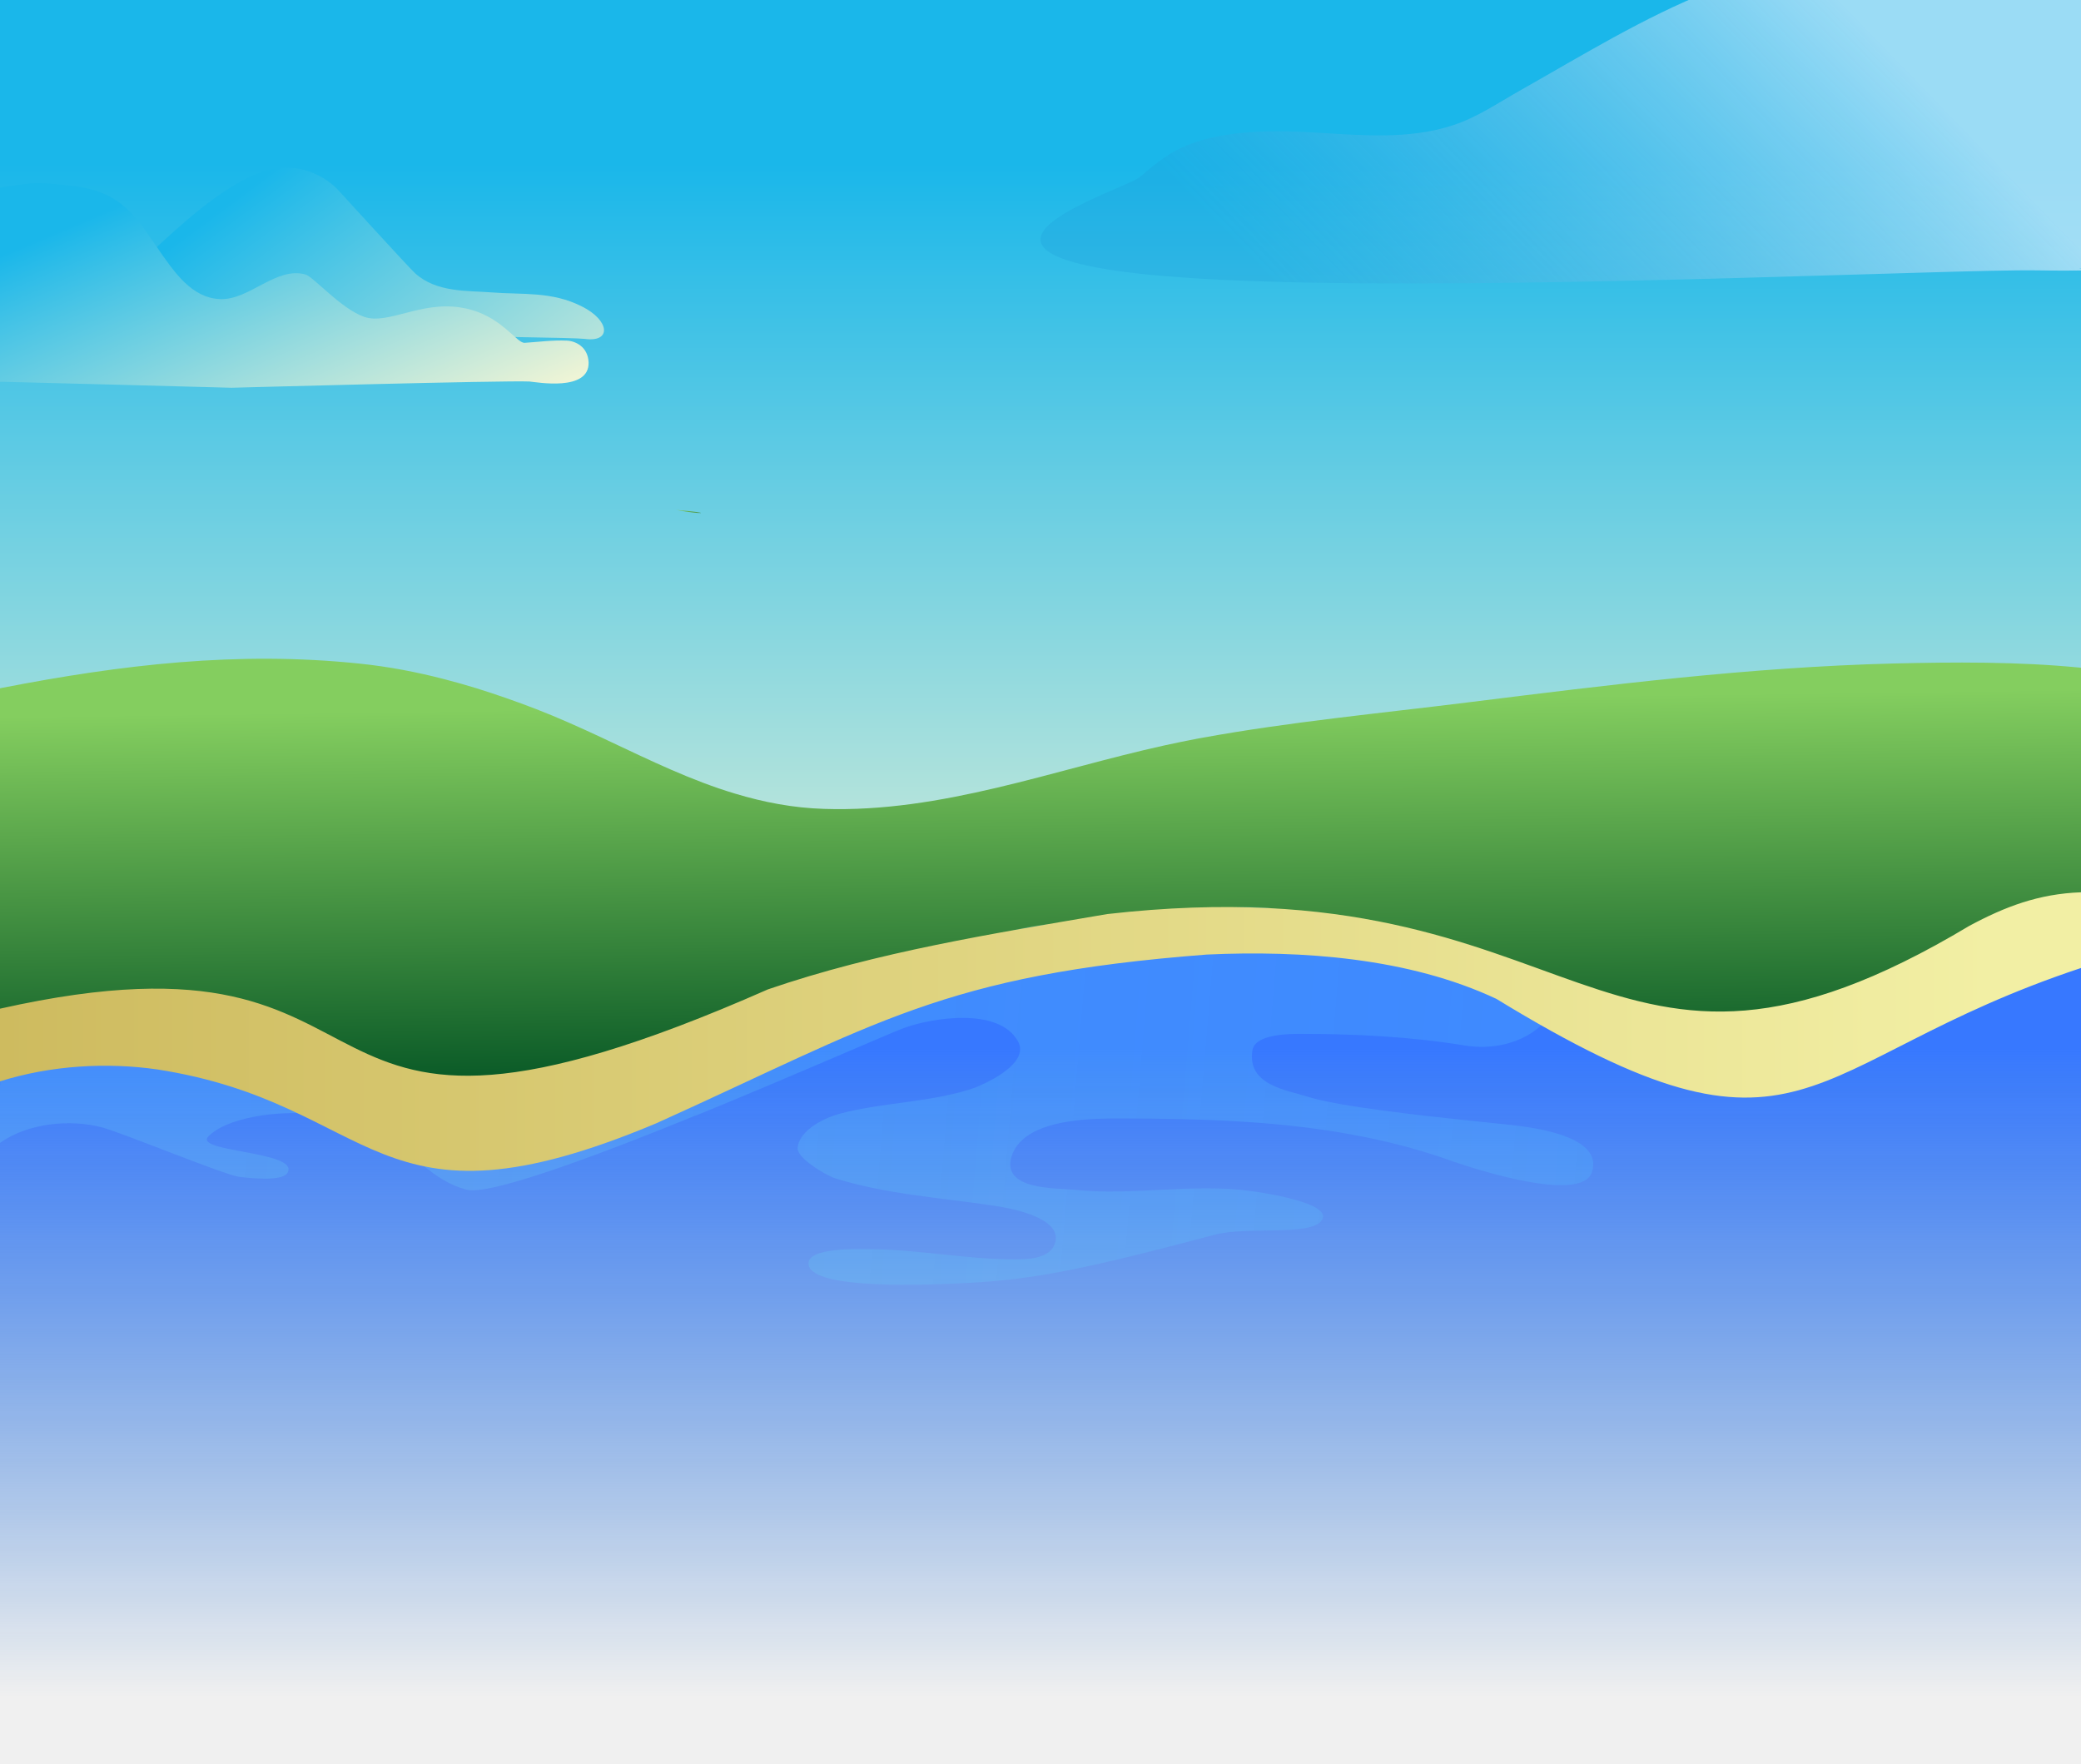
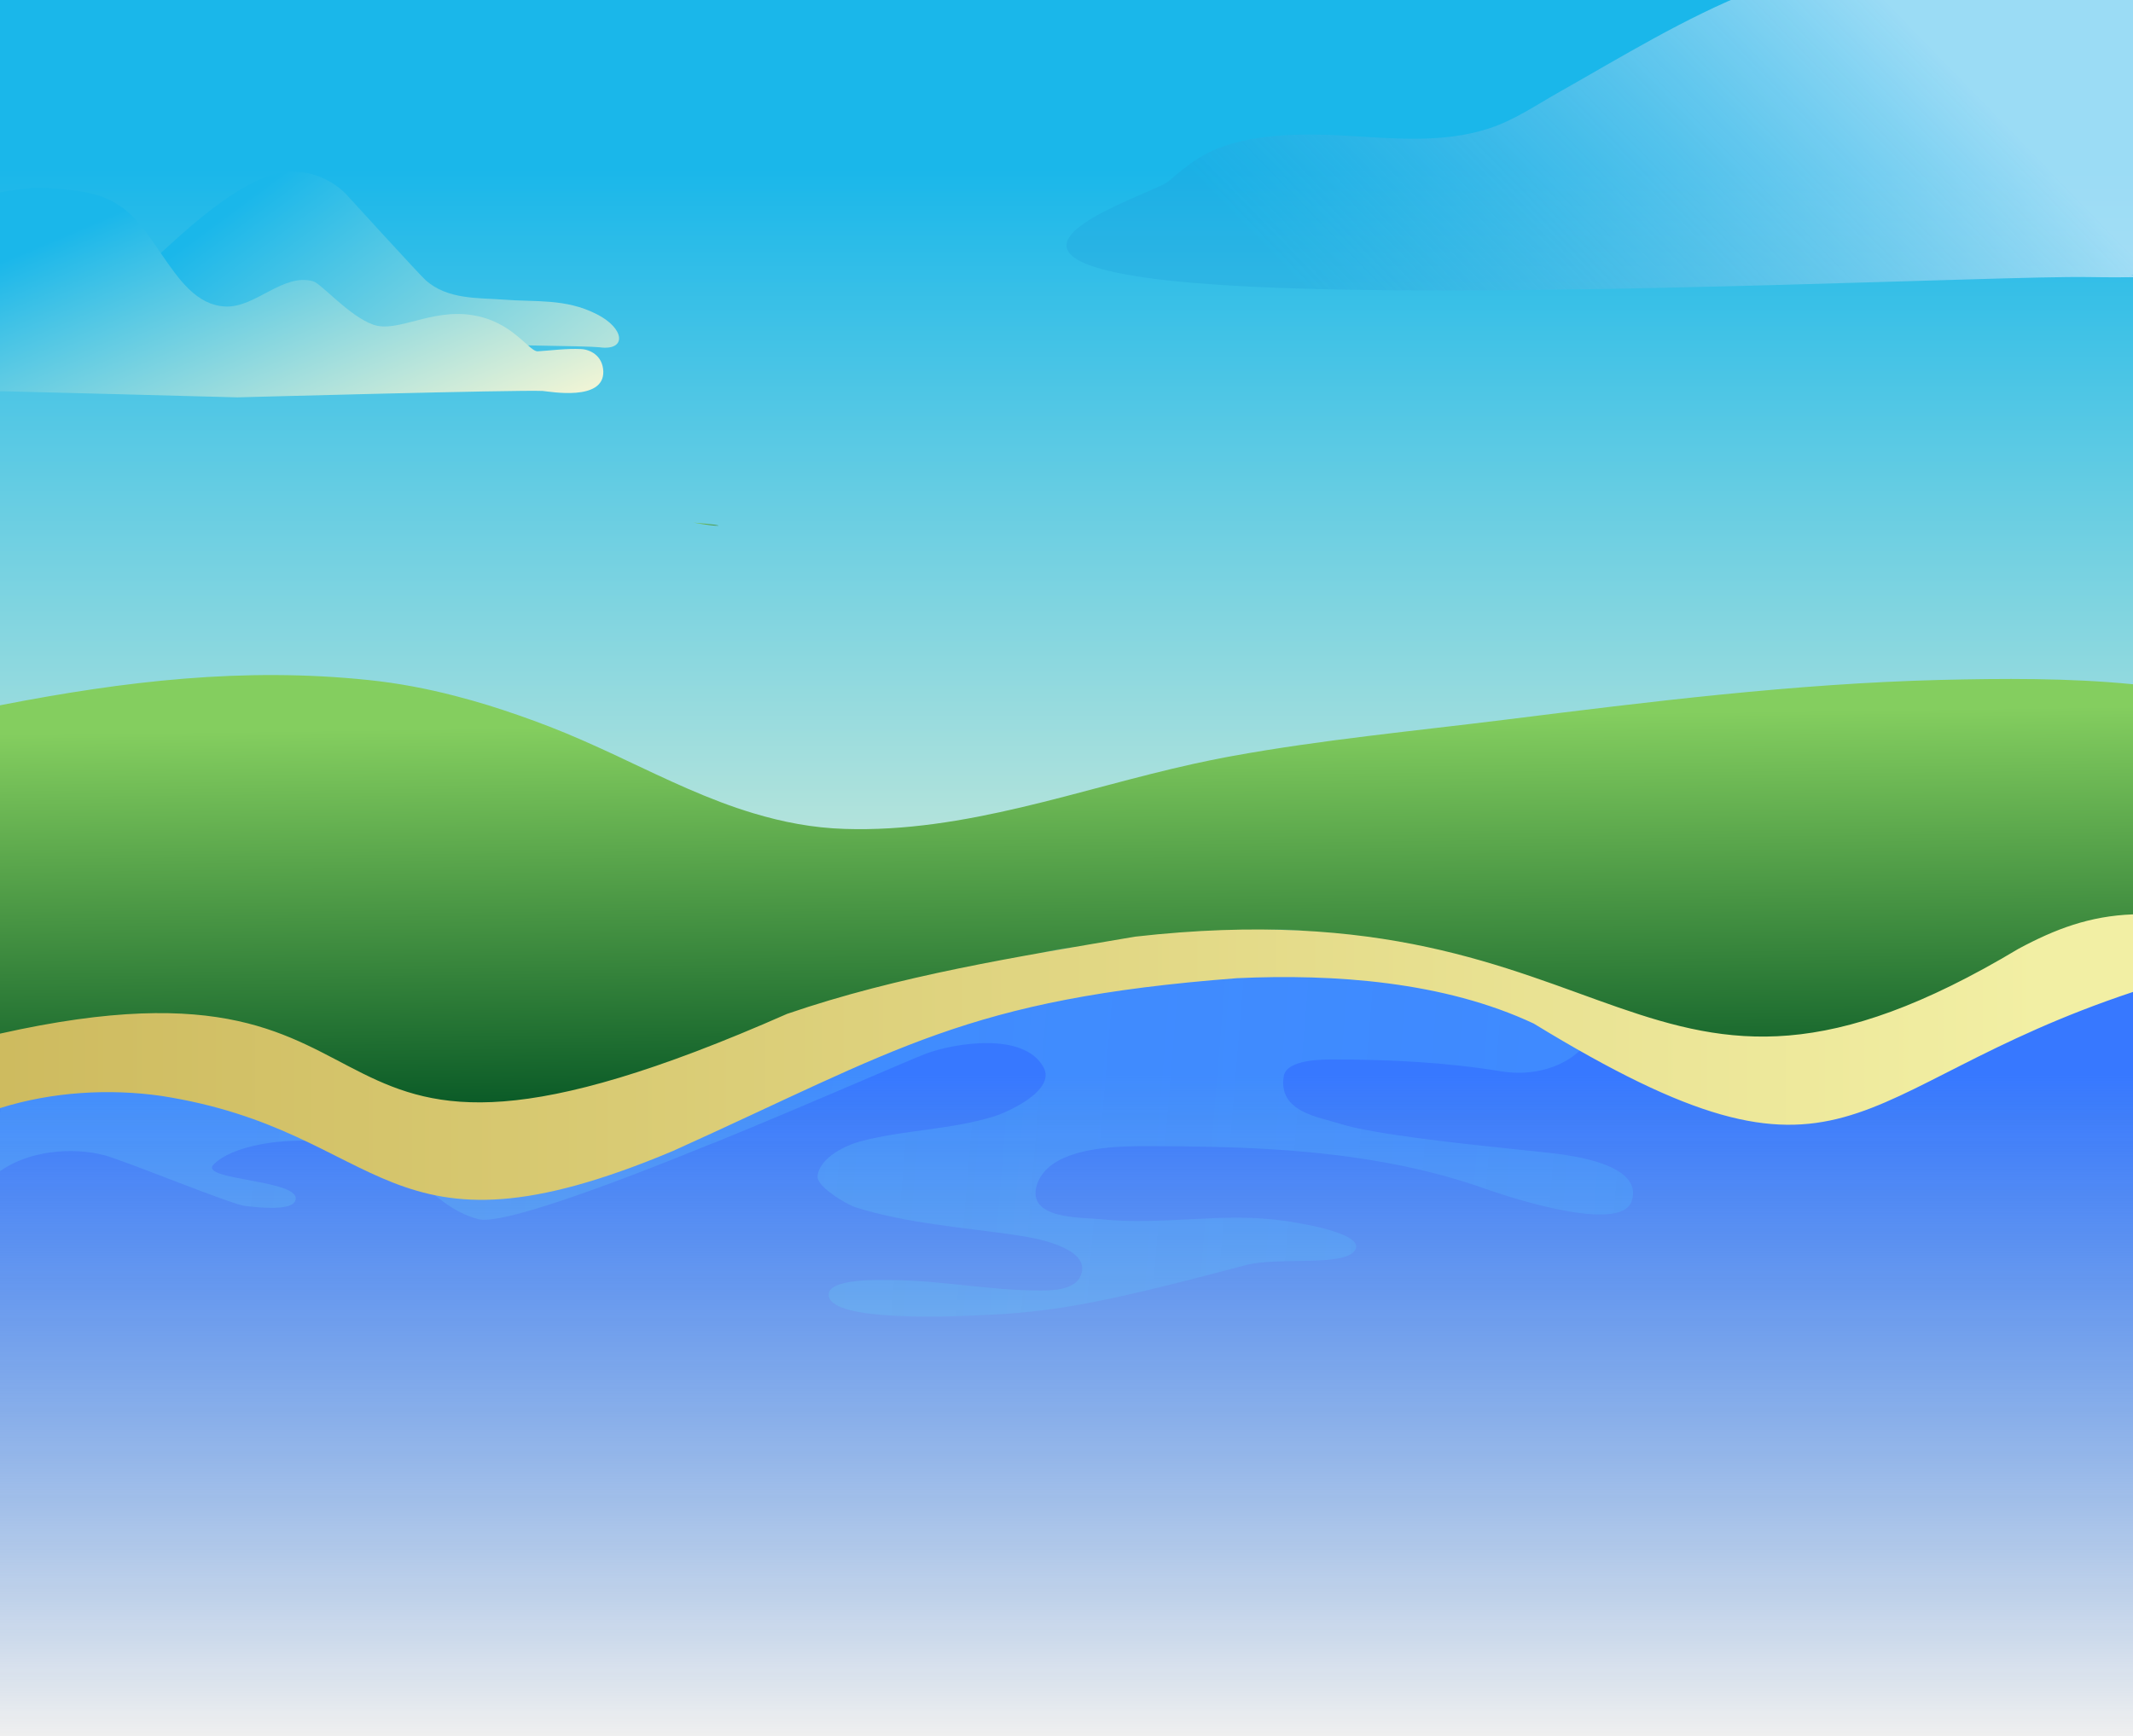
- <svg xmlns="http://www.w3.org/2000/svg" width="360" height="305" viewBox="0 0 360 305" fill="none">
-   <g clip-path="url(#clip0_85_3403)">
-     <path d="M360 -29H0V190H360V-29Z" fill="url(#paint0_linear_85_3403)" />
-     <path d="M101.157 58.621C100.291 58.513 95.824 58.405 89.025 58.297C72.093 58.027 40.829 57.757 15.198 57.649C9.066 57.649 3.233 57.595 -2 57.595V46.85C-0.867 46.958 0.266 47.012 1.4 47.12C3.933 47.336 6.499 47.498 9.099 47.552C14.898 47.606 20.731 46.85 26.197 43.502C26.364 43.394 26.664 43.124 27.097 42.746C29.997 40.154 38.396 32.001 45.462 29.679C53.562 27.033 58.594 32.973 58.594 32.973C58.594 32.973 70.893 46.472 71.826 47.282C75.526 50.63 80.859 50.252 84.959 50.575C90.425 51.008 95.424 50.359 100.657 53.005C105.523 55.435 105.823 59.269 101.157 58.621Z" fill="url(#paint1_linear_85_3403)" />
-     <path d="M101.824 62.7C101.957 67.776 92.858 66.102 91.591 65.994C87.592 65.778 40.063 67.074 40.063 67.074C40.063 67.074 29.83 66.804 19.698 66.534C11.499 66.318 3.333 66.102 0.666 66.048C-0.234 66.048 -1.1 66.048 -1.967 66.048V32.894C0.166 32.355 2.3 32.084 4.499 31.814C6.633 31.544 8.832 31.761 10.966 31.977C15.898 32.462 20.065 33.326 24.031 38.402C25.131 39.806 26.131 41.264 27.097 42.668C30.23 47.257 33.197 51.523 38.063 51.739C43.129 51.955 47.729 46.069 52.828 47.473C54.228 47.851 58.961 53.413 63.027 54.817C67.094 56.221 72.76 52.063 79.726 53.197C84.559 53.953 87.292 56.707 89.025 58.218C89.791 58.92 90.358 59.352 90.825 59.298C93.258 59.136 95.591 58.812 98.057 58.92C99.491 58.974 101.724 59.946 101.824 62.7Z" fill="url(#paint2_linear_85_3403)" />
-     <path d="M362.438 -10.595V46.06C361.527 46.19 360.617 46.319 359.675 46.448L362.438 46.513V46.772C359.172 46.804 355.938 46.837 352.673 46.772C348.655 46.707 341.088 46.901 331.23 47.193C295.124 48.228 228.721 50.622 198.173 47.451C159.304 43.407 194.468 32.859 197.137 30.659C199.334 28.814 201.595 26.873 204.201 25.643C210.982 22.408 220.213 22.505 227.497 22.926C235.409 23.379 243.572 24.188 251.264 21.696C255.471 20.337 259.144 17.813 262.974 15.646C273.806 9.53 284.355 2.994 295.94 -1.6C300.399 -3.347 305.108 -4.383 309.723 -5.612C317.792 -7.78 326.175 -9.463 334.495 -10.369C334.903 -10.401 335.311 -10.466 335.719 -10.498C344.008 -11.275 352.642 -10.983 360.93 -10.725C361.401 -10.66 361.935 -10.627 362.438 -10.595Z" fill="url(#paint3_linear_85_3403)" />
-     <path d="M198.148 170.664C199.115 171.204 198.615 170.772 199.615 172.014L198.148 170.664Z" fill="url(#paint4_linear_85_3403)" />
-     <path d="M360 147.335H0V293.498H360V147.335Z" fill="url(#paint5_linear_85_3403)" />
-     <path d="M116.989 88.213C123.689 88.752 121.555 89.076 116.989 88.213V88.213Z" fill="url(#paint6_linear_85_3403)" />
-     <path d="M360 115.504V163.771C352.033 166.647 325.267 178.314 321.967 178.477C319.567 178.585 317.267 178.694 315.133 178.829C307.6 179.236 299.533 179.996 291.633 181.19C289.8 181.461 288 181.76 286.2 182.112C286.033 182.14 250.5 155.116 189.533 165.616C148.867 172.643 96.6 194.864 94.767 194.891C88.067 194.973 81.4 195.027 74.767 195.027H74.667C72.233 195.027 71.3 191.364 68.6 191.5C68.6 191.5 59.3 185.341 55.3 184.554C50.733 183.659 30.533 179.86 23.9 178.857C19 178.151 2.633 183.523 1.967 183.36C1.333 183.198 0.667 183.062 0 182.954V119.058C0.133 119.031 0.267 119.004 0.4 118.977C20.967 114.989 41.067 112.574 62.267 114.799C67.233 115.314 72.033 116.237 76.767 117.458C78.667 117.946 80.567 118.489 82.433 119.058C85.9 120.144 89.333 121.337 92.7 122.64C96.567 124.132 100.333 125.841 104.133 127.605C104.5 127.795 104.9 127.958 105.267 128.147C112.433 131.512 119.567 135.012 127.2 137.291C132.067 138.756 137.167 139.76 142.6 139.923C162.933 140.574 182.033 133.221 201.467 128.934C203.333 128.527 205.167 128.147 207.033 127.795C207.367 127.74 207.733 127.659 208.067 127.605C223.133 124.864 238.7 123.399 253.933 121.5C278.333 118.461 302.833 115.396 327.533 114.772C337.833 114.527 349.067 114.419 360 115.504Z" fill="url(#paint7_linear_85_3403)" />
-     <path d="M0.033 187.733V186.776C0.7 186.377 1.334 185.978 2 185.619C15.169 178.322 30.206 176.687 44.342 182.31C59.211 188.251 73.981 202.568 90.451 200.933C103.253 199.657 115.255 190.126 126.224 183.067C135.992 176.767 146.128 172.3 156.53 167.953C159.83 166.558 163.198 163.846 166.632 163.168C171.433 162.211 176.3 160.217 181.168 159.898C187.002 159.539 193.07 159.699 198.838 158.901C205.606 157.984 213.474 156.189 220.309 157.146C225.209 157.824 230.11 158.741 235.045 159.818C242.679 161.453 250.281 163.527 257.782 165.8C259.883 166.438 261.983 167.076 264.05 167.754C267.551 168.871 268.984 170.864 268.918 172.978C268.884 173.536 268.751 174.055 268.551 174.613C267.017 178.481 260.883 182.07 253.315 180.834C244.013 179.319 234.511 178.84 225.109 178.84C223.276 178.84 217.175 178.8 216.674 181.632C215.641 187.733 222.676 188.57 226.143 189.687C231.611 191.442 246.513 193.037 255.682 193.994C258.749 194.313 261.15 194.552 262.35 194.712C264.75 195.031 277.519 196.426 275.386 202.767C273.552 208.27 254.715 202.089 250.981 200.773C246.18 199.058 241.312 197.742 236.412 196.746C222.376 193.874 207.906 193.476 193.737 193.476C190.036 193.476 182.001 193.436 177.634 196.546C176.4 197.423 175.467 198.58 175 200.016C173.166 205.918 182.768 205.479 185.735 205.798C195.971 206.915 206.272 204.602 216.474 206.037C218.175 206.276 230.677 208.071 228.677 211.062C226.843 213.893 215.774 212.099 210.173 213.574C187.702 219.556 178.834 221.311 167.632 221.909C160.13 222.308 140.76 223.105 139.893 218.838C139.226 215.648 149.062 216.087 150.195 216.087C158.73 216.087 166.965 217.841 175.467 217.841C177.4 217.841 181.368 217.841 182.401 215.329C184.468 210.384 173.466 208.789 171.866 208.549C162.798 207.194 153.096 206.556 144.294 203.764C143.461 203.485 140.127 201.69 138.66 200.016C138.193 199.457 137.926 198.939 137.993 198.46C138.36 195.31 143.027 193.236 145.161 192.678C152.662 190.684 160.53 190.724 167.899 188.411C169.699 187.853 178.367 184.144 176.1 180.116C172.766 174.135 161.064 176.089 156.33 177.843C153.629 178.84 137.226 186.098 120.323 192.997C120.323 192.997 120.323 192.997 120.29 192.997C120.29 192.997 120.29 192.997 120.256 192.997C111.254 196.666 102.119 200.215 94.818 202.648C87.95 204.96 82.682 206.276 80.749 205.798C78.448 205.2 76.548 204.123 74.814 202.847C72.08 200.853 69.747 198.301 66.646 196.227C62.312 193.356 54.844 192.16 48.176 192.638H48.142C44.308 192.917 40.741 193.715 38.207 195.031C37.407 195.469 36.674 195.948 36.107 196.506C33.106 199.338 51.676 199.058 49.776 202.807C48.909 204.522 42.742 203.724 41.341 203.565C39.074 203.325 21.171 195.948 17.57 194.991C12.136 193.595 4.868 194.233 0 197.703V187.733H0.033Z" fill="url(#paint8_linear_85_3403)" />
-     <path d="M360 154.348V167.443C310.895 183.745 312.729 205.711 258.857 172.779C243.723 165.675 225.188 164.366 208.786 165.118C162.982 168.621 151.481 177.198 113.577 194.286C64.373 214.975 65.573 190.947 27.203 184.989C18.502 183.745 8.834 184.269 0 187.051V174.481C75.707 157.491 43.404 210.588 132.846 171.142C151.714 164.66 171.816 161.485 191.551 158.113C274.792 148.652 276.226 198.771 340.698 160.143C346.865 156.836 352.666 154.61 360 154.348Z" fill="url(#paint9_linear_85_3403)" />
+ <svg xmlns="http://www.w3.org/2000/svg" width="360" height="293" viewBox="0 0 360 293" fill="none">
+   <g clip-path="url(#clip0_652_677)">
+     <path d="M360 -29H0V190H360V-29Z" fill="url(#paint0_linear_652_677)" />
+     <path d="M101.157 58.621C100.291 58.513 95.824 58.405 89.025 58.297C72.093 58.027 40.829 57.757 15.198 57.649C9.066 57.649 3.233 57.595 -2 57.595V46.85C-0.867 46.958 0.266 47.012 1.4 47.12C3.933 47.336 6.499 47.498 9.099 47.552C14.898 47.606 20.731 46.85 26.197 43.502C26.364 43.394 26.664 43.124 27.097 42.746C29.997 40.154 38.396 32.001 45.462 29.679C53.562 27.033 58.594 32.973 58.594 32.973C58.594 32.973 70.893 46.472 71.826 47.282C75.526 50.63 80.859 50.252 84.959 50.575C90.425 51.008 95.424 50.359 100.657 53.005C105.523 55.435 105.823 59.269 101.157 58.621Z" fill="url(#paint1_linear_652_677)" />
+     <path d="M101.824 62.7C101.957 67.776 92.858 66.102 91.591 65.994C87.592 65.778 40.063 67.074 40.063 67.074C40.063 67.074 29.83 66.804 19.698 66.534C11.499 66.318 3.333 66.102 0.666 66.048C-0.234 66.048 -1.1 66.048 -1.967 66.048V32.894C0.166 32.354 2.299 32.084 4.499 31.814C6.632 31.544 8.832 31.761 10.965 31.977C15.898 32.462 20.064 33.326 24.031 38.402C25.131 39.806 26.131 41.264 27.097 42.668C30.23 47.257 33.197 51.523 38.063 51.739C43.129 51.955 47.729 46.069 52.828 47.473C54.228 47.851 58.961 53.413 63.027 54.817C67.094 56.221 72.76 52.063 79.726 53.197C84.558 53.953 87.292 56.707 89.025 58.218C89.791 58.92 90.358 59.352 90.825 59.298C93.258 59.136 95.591 58.812 98.057 58.92C99.49 58.974 101.724 59.946 101.824 62.7Z" fill="url(#paint2_linear_652_677)" />
+     <path d="M362.438 -10.595V46.06C361.527 46.19 360.617 46.319 359.675 46.448L362.438 46.513V46.772C359.172 46.804 355.938 46.837 352.673 46.772C348.655 46.707 341.088 46.901 331.23 47.193C295.124 48.228 228.721 50.622 198.173 47.451C159.304 43.407 194.468 32.859 197.137 30.659C199.334 28.814 201.595 26.873 204.201 25.643C210.982 22.408 220.213 22.505 227.497 22.926C235.409 23.379 243.572 24.188 251.264 21.696C255.471 20.337 259.144 17.813 262.974 15.646C273.806 9.53 284.355 2.994 295.94 -1.6C300.399 -3.347 305.108 -4.383 309.723 -5.612C317.792 -7.78 326.175 -9.463 334.495 -10.369C334.903 -10.401 335.311 -10.466 335.719 -10.498C344.008 -11.275 352.642 -10.983 360.93 -10.725C361.401 -10.66 361.935 -10.627 362.438 -10.595Z" fill="url(#paint3_linear_652_677)" />
+     <path d="M198.148 170.665C199.115 171.205 198.615 170.773 199.615 172.014L198.148 170.665Z" fill="url(#paint4_linear_652_677)" />
+     <path d="M360 147.334H0V293.497H360V147.334Z" fill="url(#paint5_linear_652_677)" />
+     <path d="M116.989 88.212C123.689 88.752 121.556 89.076 116.989 88.212V88.212Z" fill="url(#paint6_linear_652_677)" />
+     <path d="M360 115.504V163.771C352.033 166.647 325.267 178.314 321.967 178.477C319.567 178.585 317.267 178.694 315.133 178.829C307.6 179.236 299.533 179.996 291.633 181.19C289.8 181.461 288 181.76 286.2 182.112C286.033 182.14 250.5 155.116 189.533 165.616C148.867 172.643 96.6 194.864 94.767 194.891C88.067 194.973 81.4 195.027 74.767 195.027H74.667C72.233 195.027 71.3 191.364 68.6 191.5C68.6 191.5 59.3 185.341 55.3 184.554C50.733 183.659 30.533 179.86 23.9 178.857C19 178.151 2.633 183.523 1.967 183.36C1.333 183.198 0.667 183.062 0 182.953V119.058C0.133 119.031 0.267 119.004 0.4 118.977C20.967 114.989 41.067 112.574 62.267 114.799C67.233 115.314 72.033 116.237 76.767 117.458C78.667 117.946 80.567 118.489 82.433 119.058C85.9 120.144 89.333 121.337 92.7 122.64C96.567 124.132 100.333 125.841 104.133 127.605C104.5 127.795 104.9 127.957 105.267 128.147C112.433 131.512 119.567 135.012 127.2 137.291C132.067 138.756 137.167 139.76 142.6 139.923C162.933 140.574 182.033 133.221 201.467 128.934C203.333 128.527 205.167 128.147 207.033 127.795C207.367 127.74 207.733 127.659 208.067 127.605C223.133 124.864 238.7 123.399 253.933 121.5C278.333 118.461 302.833 115.396 327.533 114.771C337.833 114.527 349.067 114.419 360 115.504Z" fill="url(#paint7_linear_652_677)" />
+     <path d="M0.033 187.733V186.776C0.7 186.377 1.334 185.978 2 185.619C15.169 178.322 30.206 176.686 44.342 182.309C59.211 188.251 73.981 202.568 90.451 200.933C103.253 199.656 115.255 190.125 126.224 183.067C135.992 176.766 146.128 172.3 156.53 167.953C159.83 166.557 163.198 163.846 166.632 163.168C171.433 162.211 176.3 160.217 181.168 159.898C187.002 159.539 193.07 159.698 198.838 158.901C205.606 157.984 213.474 156.189 220.309 157.146C225.209 157.824 230.11 158.741 235.045 159.818C242.679 161.453 250.281 163.527 257.782 165.8C259.883 166.438 261.983 167.076 264.05 167.754C267.551 168.87 268.984 170.864 268.918 172.978C268.884 173.536 268.751 174.055 268.551 174.613C267.017 178.481 260.883 182.07 253.315 180.834C244.013 179.318 234.511 178.84 225.109 178.84C223.276 178.84 217.175 178.8 216.674 181.631C215.641 187.733 222.676 188.57 226.143 189.687C231.611 191.441 246.513 193.037 255.682 193.994C258.749 194.313 261.15 194.552 262.35 194.711C264.75 195.031 277.519 196.426 275.386 202.767C273.552 208.27 254.715 202.089 250.981 200.773C246.18 199.058 241.312 197.742 236.412 196.745C222.376 193.874 207.906 193.475 193.737 193.475C190.036 193.475 182.001 193.435 177.634 196.546C176.4 197.423 175.467 198.58 175 200.015C173.166 205.917 182.768 205.479 185.735 205.798C195.971 206.914 206.272 204.601 216.474 206.037C218.175 206.276 230.677 208.071 228.677 211.062C226.843 213.893 215.774 212.098 210.173 213.574C187.702 219.556 178.834 221.31 167.632 221.908C160.13 222.307 140.76 223.105 139.893 218.838C139.226 215.648 149.062 216.086 150.195 216.086C158.73 216.086 166.965 217.841 175.467 217.841C177.4 217.841 181.368 217.841 182.401 215.329C184.468 210.384 173.466 208.789 171.866 208.549C162.798 207.193 153.096 206.555 144.294 203.764C143.461 203.485 140.127 201.69 138.66 200.015C138.193 199.457 137.926 198.939 137.993 198.46C138.36 195.31 143.027 193.236 145.161 192.678C152.662 190.684 160.53 190.724 167.899 188.411C169.699 187.852 178.367 184.144 176.1 180.116C172.766 174.134 161.064 176.088 156.33 177.843C153.629 178.84 137.226 186.098 120.323 192.997C120.323 192.997 120.323 192.997 120.29 192.997C120.29 192.997 120.29 192.997 120.256 192.997C111.254 196.666 102.119 200.215 94.818 202.647C87.95 204.96 82.682 206.276 80.749 205.798C78.448 205.199 76.548 204.123 74.814 202.847C72.08 200.853 69.747 198.301 66.646 196.227C62.312 193.356 54.844 192.159 48.176 192.638H48.142C44.308 192.917 40.741 193.715 38.207 195.031C37.407 195.469 36.674 195.948 36.107 196.506C33.106 199.337 51.676 199.058 49.776 202.807C48.909 204.522 42.742 203.724 41.341 203.564C39.074 203.325 21.171 195.948 17.57 194.991C12.136 193.595 4.868 194.233 0 197.702V187.733H0.033Z" fill="url(#paint8_linear_652_677)" />
+     <path d="M360 154.348V167.442C310.895 183.745 312.729 205.711 258.857 172.778C243.723 165.675 225.188 164.365 208.786 165.118C162.982 168.621 151.481 177.198 113.577 194.286C64.373 214.975 65.573 190.947 27.203 184.989C18.502 183.745 8.834 184.269 0 187.051V174.481C75.707 157.491 43.404 210.588 132.846 171.142C151.714 164.66 171.816 161.485 191.551 158.113C274.792 148.652 276.226 198.771 340.698 160.142C346.865 156.836 352.666 154.61 360 154.348Z" fill="url(#paint9_linear_652_677)" />
  </g>
  <defs>
-     <linearGradient id="paint0_linear_85_3403" x1="180" y1="28.5" x2="180" y2="195.5" gradientUnits="userSpaceOnUse">
+     <linearGradient id="paint0_linear_652_677" x1="180" y1="28.5" x2="180" y2="195.5" gradientUnits="userSpaceOnUse">
      <stop stop-color="#1AB7EA" />
      <stop offset="1" stop-color="#FFF9D4" />
    </linearGradient>
-     <linearGradient id="paint1_linear_85_3403" x1="68.486" y1="118.281" x2="18.413" y2="50.669" gradientUnits="userSpaceOnUse">
+     <linearGradient id="paint1_linear_652_677" x1="68.486" y1="118.281" x2="18.413" y2="50.669" gradientUnits="userSpaceOnUse">
      <stop stop-color="#FFF9D4" />
      <stop offset="1" stop-color="#1AB7EA" />
    </linearGradient>
-     <linearGradient id="paint2_linear_85_3403" x1="54.004" y1="89.571" x2="29.554" y2="31.718" gradientUnits="userSpaceOnUse">
+     <linearGradient id="paint2_linear_652_677" x1="54.004" y1="89.571" x2="29.554" y2="31.718" gradientUnits="userSpaceOnUse">
      <stop stop-color="#FFF9D4" />
      <stop offset="1" stop-color="#1AB7EA" />
    </linearGradient>
-     <linearGradient id="paint3_linear_85_3403" x1="226.249" y1="89.948" x2="346.648" y2="-26.88" gradientUnits="userSpaceOnUse">
+     <linearGradient id="paint3_linear_652_677" x1="226.249" y1="89.948" x2="346.648" y2="-26.88" gradientUnits="userSpaceOnUse">
      <stop offset="0.146" stop-color="#1DA1DC" stop-opacity="0.3" />
      <stop offset="0.767" stop-color="#D5ECFB" stop-opacity="0.69" />
    </linearGradient>
-     <linearGradient id="paint4_linear_85_3403" x1="198.149" y1="171.35" x2="199.622" y2="171.35" gradientUnits="userSpaceOnUse">
+     <linearGradient id="paint4_linear_652_677" x1="198.149" y1="171.35" x2="199.622" y2="171.35" gradientUnits="userSpaceOnUse">
      <stop stop-color="#75F2F4" stop-opacity="0" />
      <stop offset="0.957" stop-color="#4373DC" />
    </linearGradient>
-     <linearGradient id="paint5_linear_85_3403" x1="180" y1="293.491" x2="180" y2="147.337" gradientUnits="userSpaceOnUse">
+     <linearGradient id="paint5_linear_652_677" x1="180" y1="293.491" x2="180" y2="147.337" gradientUnits="userSpaceOnUse">
      <stop stop-color="#005CCA" stop-opacity="0" />
      <stop offset="0.767" stop-color="#3778FF" />
    </linearGradient>
-     <linearGradient id="paint6_linear_85_3403" x1="116.983" y1="88.472" x2="125.25" y2="88.472" gradientUnits="userSpaceOnUse">
+     <linearGradient id="paint6_linear_652_677" x1="116.983" y1="88.472" x2="125.25" y2="88.472" gradientUnits="userSpaceOnUse">
      <stop stop-color="#84CE5F" />
      <stop offset="0.785" stop-color="#216D3C" />
    </linearGradient>
-     <linearGradient id="paint7_linear_85_3403" x1="179.449" y1="121.556" x2="180.505" y2="201.628" gradientUnits="userSpaceOnUse">
+     <linearGradient id="paint7_linear_652_677" x1="179.449" y1="121.556" x2="180.505" y2="201.628" gradientUnits="userSpaceOnUse">
      <stop stop-color="#84CE5F" />
      <stop offset="0.785" stop-color="#0C5C28" />
    </linearGradient>
-     <linearGradient id="paint8_linear_85_3403" x1="42.827" y1="172.81" x2="295.082" y2="193.684" gradientUnits="userSpaceOnUse">
+     <linearGradient id="paint8_linear_652_677" x1="42.827" y1="172.81" x2="295.082" y2="193.684" gradientUnits="userSpaceOnUse">
      <stop stop-color="#75F2F4" stop-opacity="0.162" />
      <stop offset="0.957" stop-color="#52BDFF" stop-opacity="0.249" />
    </linearGradient>
-     <linearGradient id="paint9_linear_85_3403" x1="-0.033" y1="178.443" x2="360" y2="178.443" gradientUnits="userSpaceOnUse">
+     <linearGradient id="paint9_linear_652_677" x1="-0.033" y1="178.443" x2="360" y2="178.443" gradientUnits="userSpaceOnUse">
      <stop stop-color="#CEBB5F" />
      <stop offset="0.957" stop-color="#F2EFA4" />
    </linearGradient>
-     <clipPath id="clip0_85_3403">
-       <rect width="360" height="305" fill="white" />
+     <clipPath id="clip0_652_677">
+       <rect width="360" height="293" fill="white" />
    </clipPath>
  </defs>
</svg>
